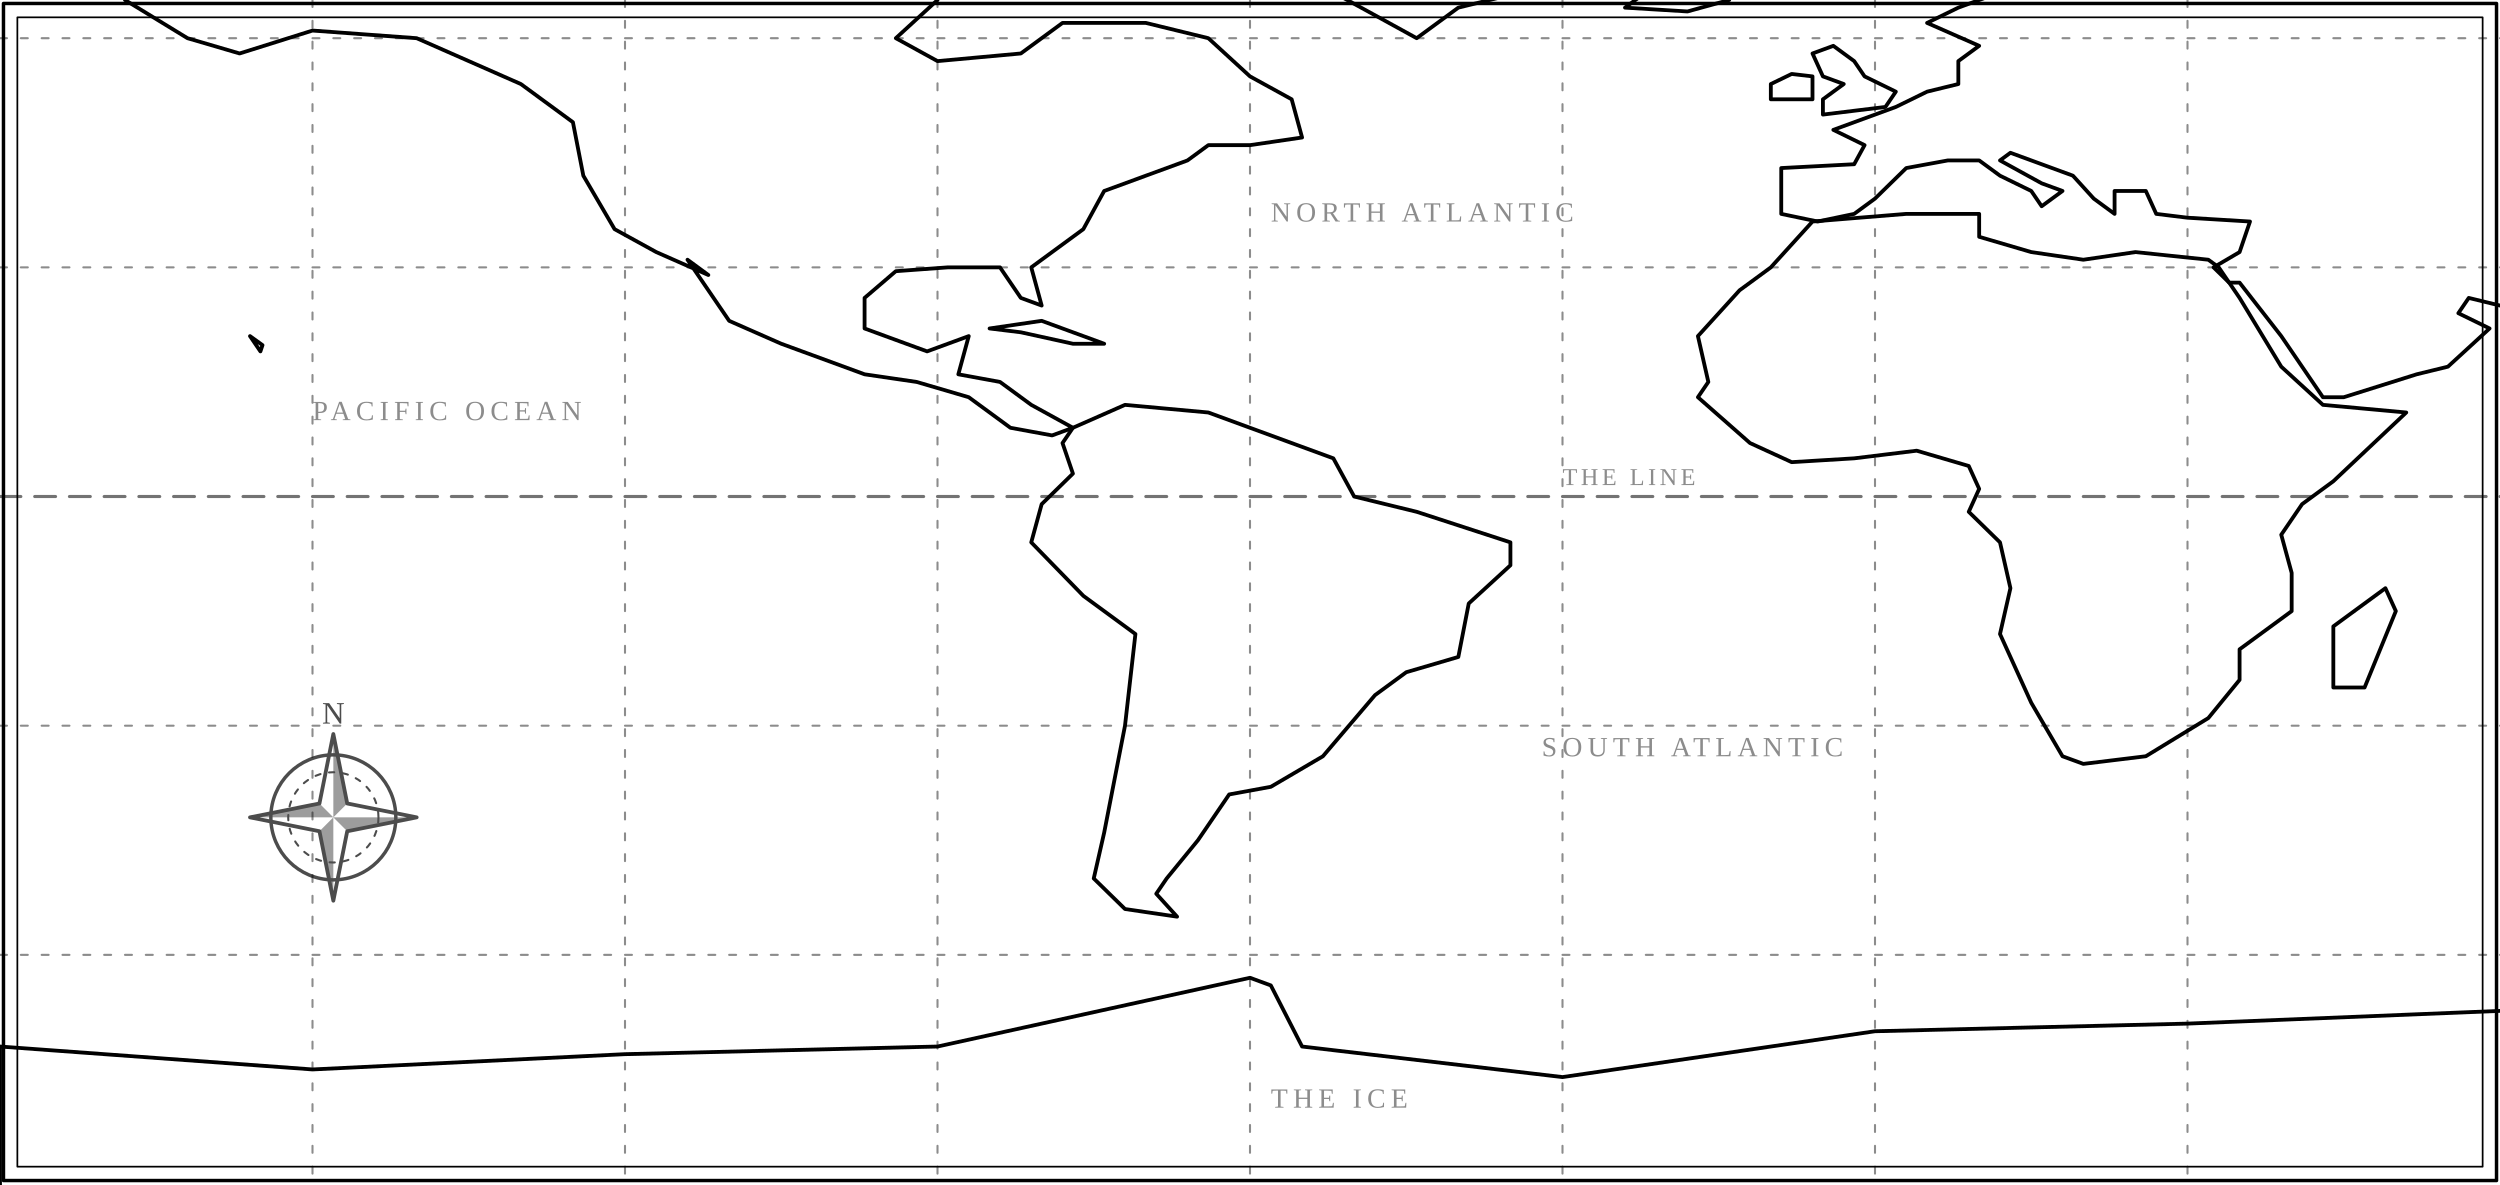
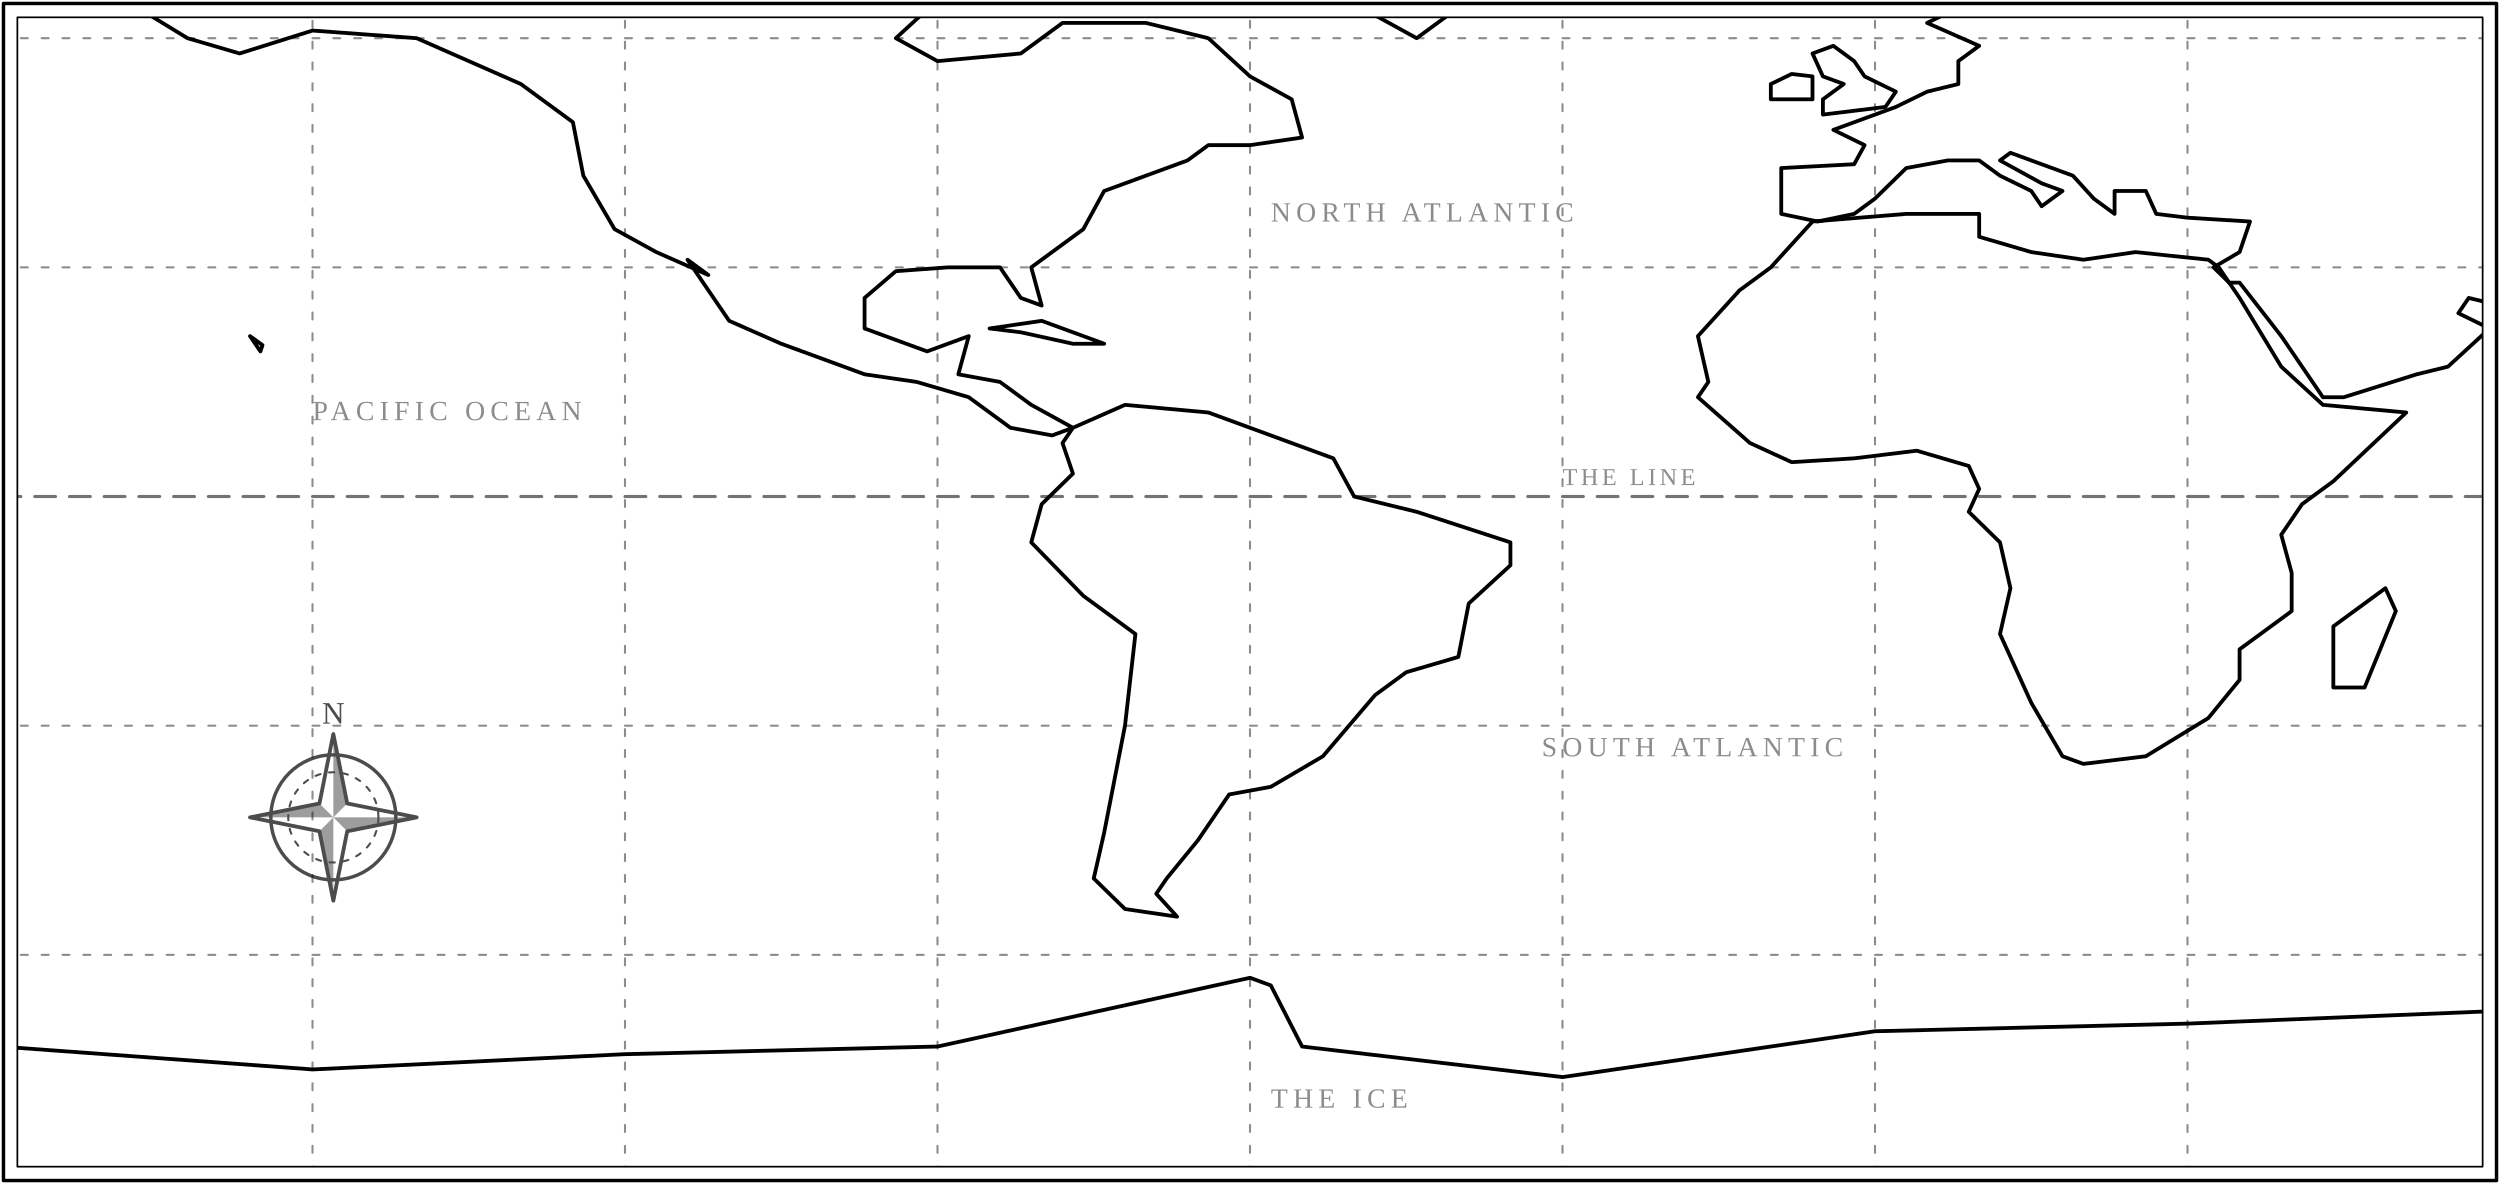
<svg xmlns="http://www.w3.org/2000/svg" viewBox="0 0 720 341" fill="none" stroke="currentColor" stroke-linecap="round" stroke-linejoin="round">
+   <defs>
+     <clipPath id="ch-neat">
+       <rect x="5" y="5" width="710" height="331" />
+     </clipPath>
+   </defs>
  <rect class="ch-sea" x="0" y="0" width="720" height="341" stroke="none" />
-   <g class="ch-grid" stroke-width="0.6" stroke-dasharray="2 4" opacity="0.45">
+   <g class="ch-grid" clip-path="url(#ch-neat)" stroke-width="0.6" stroke-dasharray="2 4" opacity="0.45">
    <path d="M90 0 V341 M180 0 V341 M270 0 V341 M360 0 V341 M450 0 V341 M540 0 V341 M630 0 V341 M0 11 H720 M0 77 H720 M0 209 H720 M0 275 H720" />
  </g>
-   <path class="ch-line" d="M0 143 H720" stroke-width="0.9" stroke-dasharray="6 4" opacity="0.55" />
-   <g class="ch-land" stroke-width="1.1">
+   <path class="ch-line" clip-path="url(#ch-neat)" d="M0 143 H720" stroke-width="0.9" stroke-dasharray="6 4" opacity="0.55" />
+   <g class="ch-land" clip-path="url(#ch-neat)" stroke-width="1.1">
    <path data-land="northAmerica" d="M36 -22 L36 0 L54 11 L69 15.4 L90 8.8 L120 11 L135 17.6 L150 24.2 L165 35.2 L168 50.6 L177 66 L189 72.6 L204 79.2 L198 74.8 L210 92.4 L225 99 L249 107.8 L264 110 L279 114.4 L291 123.2 L303 125.4 L309 123.2 L297 116.6 L288 110 L276 107.8 L279 96.8 L267 101.2 L249 94.6 L249 85.8 L258 78.1 L273 77 L288 77 L294 85.8 L300 88 L297 77 L312 66 L318 55 L330 50.6 L342 46.2 L348 41.8 L360 41.8 L375 39.6 L372 28.6 L360 22 L348 11 L330 6.6 L306 6.6 L294 15.4 L270 17.6 L258 11 L270 0 L270 -22 Z" />
    <path data-land="southAmerica" d="M309 123.2 L324 116.6 L348 118.8 L360 123.2 L384 132 L390 143 L408 147.4 L435 156.2 L435 162.8 L423 173.8 L420 189.2 L405 193.6 L396 200.2 L381 217.8 L366 226.6 L354 228.8 L345 242 L336 253 L333 257.4 L339 264 L324 261.8 L315 253 L318 239.8 L324 209 L327 182.6 L312 171.6 L297 156.2 L300 145.2 L309 136.4 L306 127.6 Z" />
    <path data-land="cuba" d="M285 94.6 L300 92.4 L318 99 L309 99 L294 95.7 Z" />
    <path data-land="greenland" d="M375 -22 L384 -2.2 L408 11 L420 2.2 L474 -11 L480 -22 Z" />
    <path data-land="iceland" d="M468 2.2 L486 3.3 L498 0 L486 -3.3 L474 -2.2 Z" />
    <path data-land="britain" d="M525 33 L543 30.8 L546 26.4 L537 22 L534 17.6 L528 13.2 L522 15.4 L525 22 L531 24.2 L525 28.6 Z" />
    <path data-land="ireland" d="M510 28.6 L522 28.6 L522 22 L516 21.3 L510 24.2 Z" />
    <path data-land="eurasia" d="M513 61.6 L513 48.4 L534 47.3 L537 41.8 L528 37.4 L546 30.8 L555 26.4 L564 24.2 L564 17.6 L570 13.2 L555 6.6 L564 2.2 L582 -4.4 L600 -11 L630 -13.2 L660 -6.6 L720 -11 L720 -22 L738 -22 L738 88 L720 88 L711 85.8 L708 90.2 L717 94.6 L705 105.6 L696 107.8 L675 114.4 L669 114.4 L657 96.8 L645 81.4 L642 81.4 L637.5 77 L645 72.6 L648 63.8 L630 62.7 L621 61.6 L618 55 L609 55 L609 61.6 L603 57.2 L597 50.6 L579 44 L576 46.2 L588 52.8 L594 55 L588 59.4 L585 55 L576 50.6 L570 46.2 L561 46.2 L549 48.4 L540 57.2 L534 61.6 L523.5 63.8 Z" />
    <path data-land="africa" d="M489 96.8 L492 110 L489 114.4 L504 127.6 L516 133.1 L534 132 L552 129.8 L567 134.2 L570 140.8 L567 147.4 L576 156.2 L579 169.4 L576 182.6 L585 202.4 L594 217.8 L600 220 L618 217.8 L636 206.8 L645 195.8 L645 187 L660 176 L660 165 L657 154 L663 145.2 L672 138.6 L693 118.8 L669 116.6 L657 105.6 L645 85.8 L639 77 L636 74.8 L615 72.6 L600 74.8 L585 72.6 L570 68.2 L570 61.6 L549 61.6 L522 63.8 L510 77 L501 83.6 Z" />
    <path data-land="madagascar" d="M672 198 L681 198 L690 176 L687 169.4 L672 180.4 Z" />
    <path data-land="antarctica" d="M0 301.4 L90 308 L180 303.6 L270 301.4 L330 288.2 L360 281.6 L366 283.8 L375 301.4 L450 310.2 L540 297 L630 294.8 L738 290.4 L738 352 L0 352 Z" />
    <path data-land="hawaii" d="M72 96.8 L75 101.2 L75.6 99.4 Z" />
  </g>
  <g class="ch-labels" fill="currentColor" stroke="none" font-size="8" letter-spacing="1.5" opacity="0.45">
    <text x="90" y="121">PACIFIC OCEAN</text>
    <text x="366" y="63.8">NORTH ATLANTIC</text>
    <text x="444" y="217.8">SOUTH ATLANTIC</text>
    <text x="366" y="319">THE ICE</text>
    <text x="450" y="139.7" font-size="7" letter-spacing="1">THE LINE</text>
  </g>
  <g class="ch-rose" transform="translate(96 235.4)" opacity="0.7">
    <circle r="18" stroke-width="1" />
    <circle r="13" stroke-width="0.6" stroke-dasharray="1.5 2.5" />
    <path d="M0 -24 L4 -4 L24 0 L4 4 L0 24 L-4 4 L-24 0 L-4 -4 Z" stroke-width="1.1" />
    <path d="M0 -24 L4 -4 L0 0 Z M24 0 L4 4 L0 0 Z M0 24 L-4 4 L0 0 Z M-24 0 L-4 -4 L0 0 Z" fill="currentColor" stroke="none" opacity="0.55" />
    <text y="-27" text-anchor="middle" font-size="9" fill="currentColor" stroke="none">N</text>
  </g>
  <g class="ch-frame" stroke-width="1">
    <rect x="1" y="1" width="718" height="339" />
    <rect x="5" y="5" width="710" height="331" stroke-width="0.5" />
  </g>
</svg>
